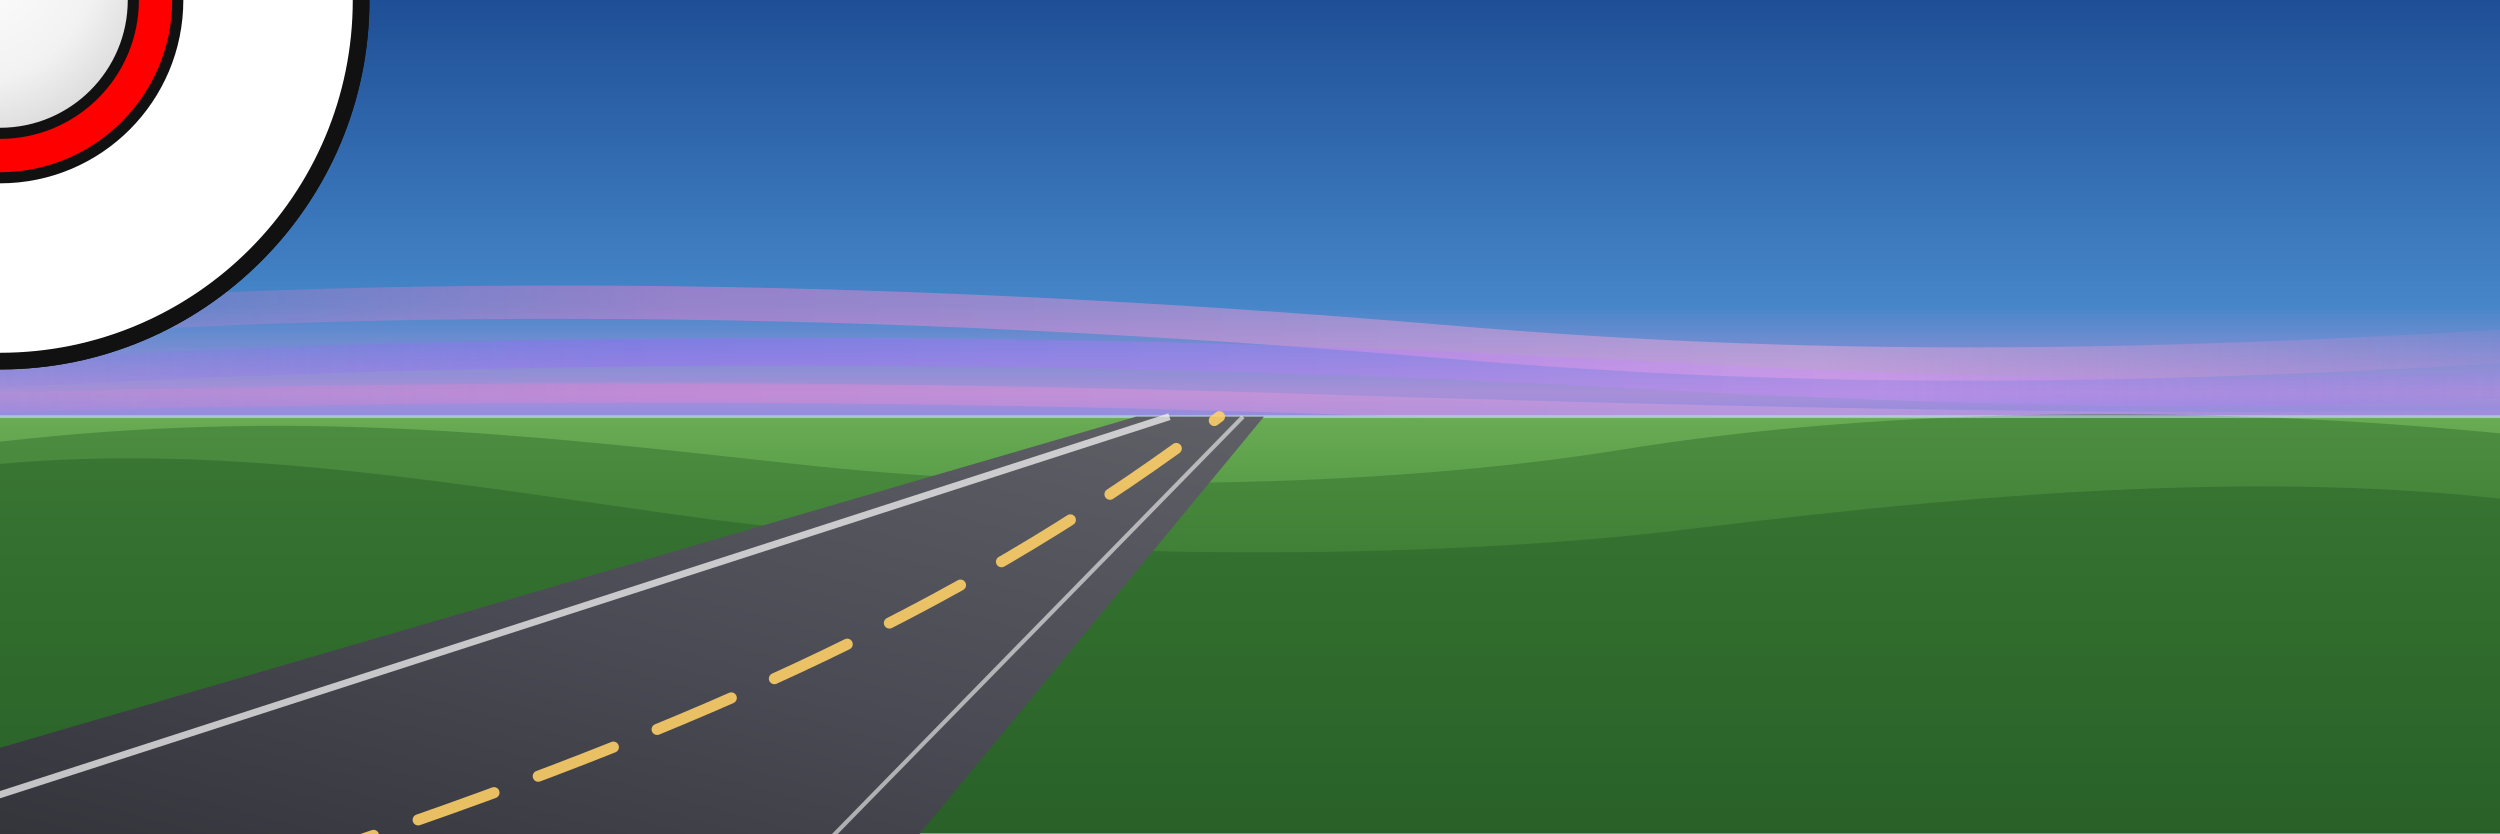
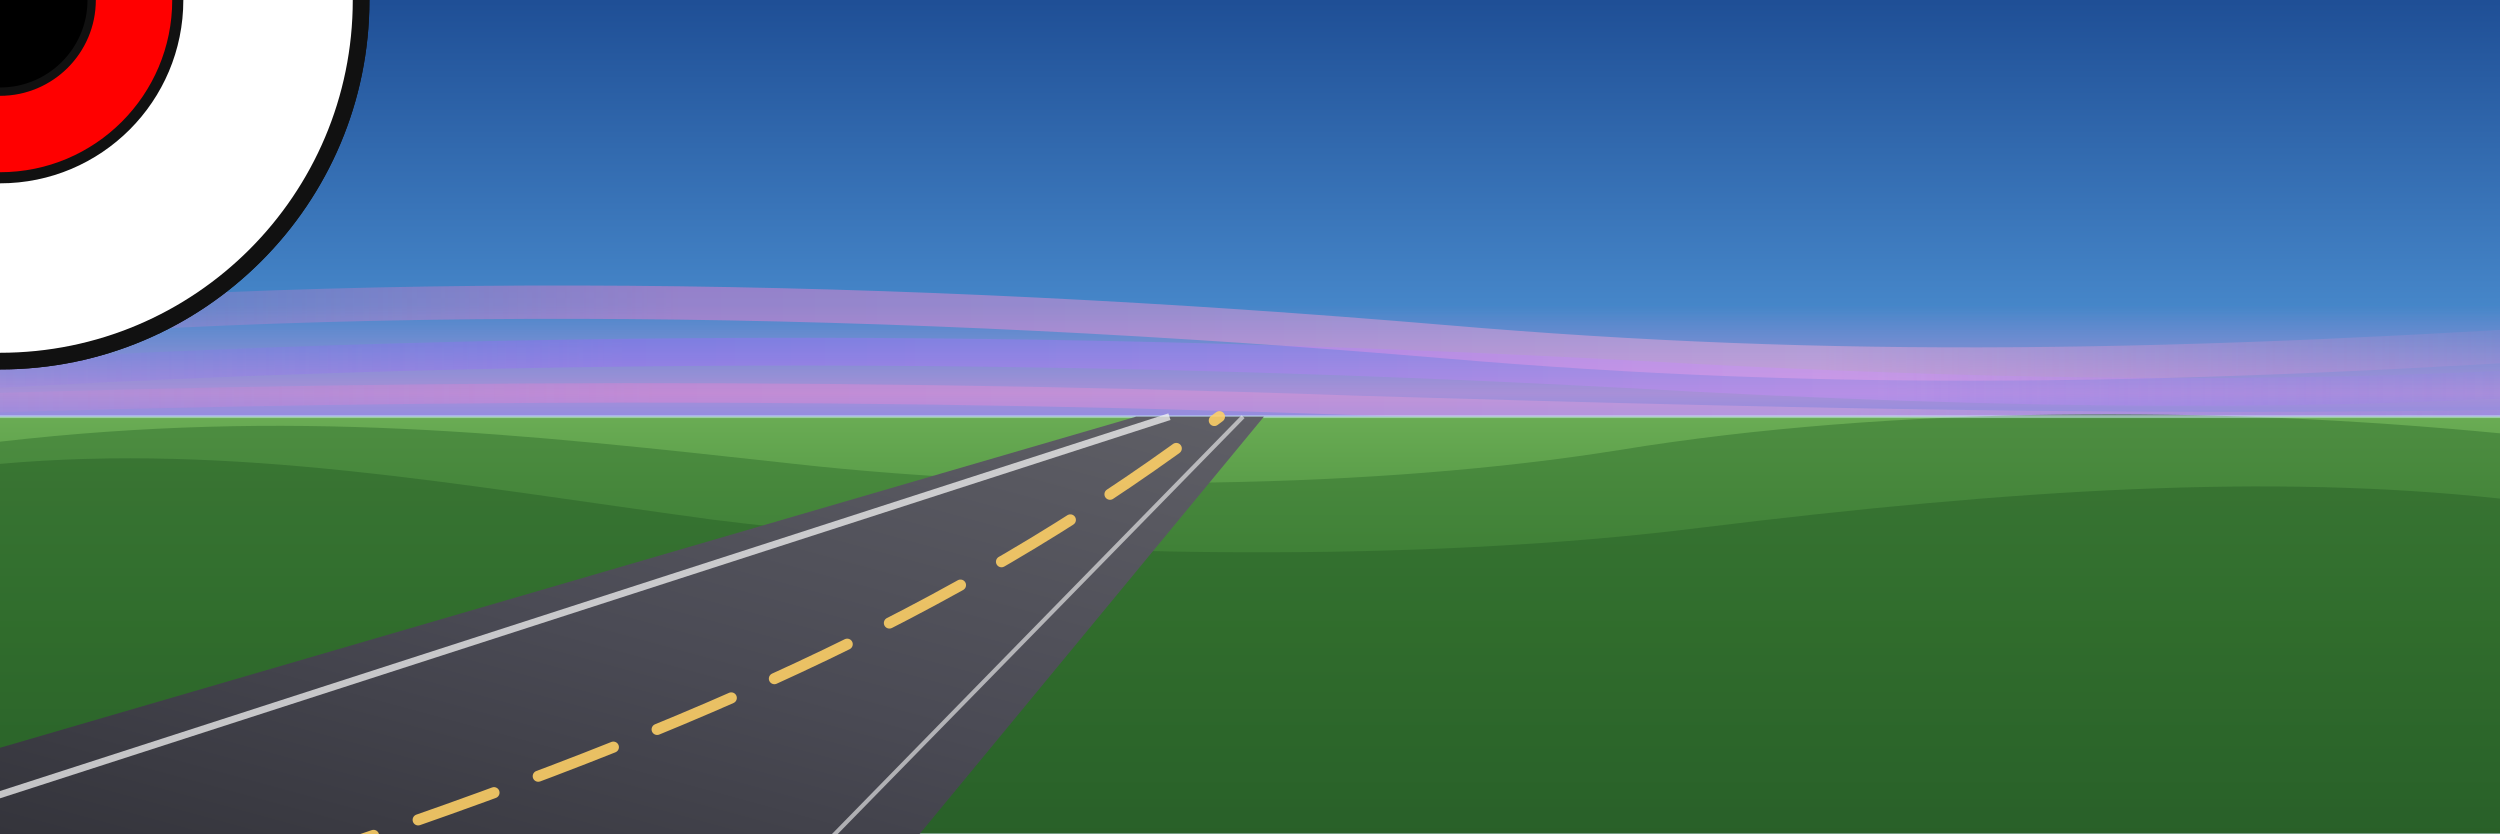
<svg xmlns="http://www.w3.org/2000/svg" viewBox="0 0 1800 600" width="1800" height="600" role="img" aria-labelledby="title desc">
  <defs>
    <linearGradient id="skyGradient" x1="0" y1="0" x2="0" y2="1">
      <stop offset="0%" stop-color="#1f4f96" />
      <stop offset="60%" stop-color="#5ea9e9" />
      <stop offset="100%" stop-color="#a3d5ff" />
    </linearGradient>
    <linearGradient id="horizonGlow" x1="0" y1="0" x2="0" y2="1">
      <stop offset="0%" stop-color="#ff8ad8" stop-opacity="0" />
      <stop offset="42%" stop-color="#ff8ad8" stop-opacity="0.5" />
      <stop offset="78%" stop-color="#9f62ff" stop-opacity="0.35" />
      <stop offset="100%" stop-color="#9f62ff" stop-opacity="0" />
    </linearGradient>
    <linearGradient id="pinkStreak" x1="0" y1="0" x2="1" y2="0">
      <stop offset="0%" stop-color="#ff7ecf" stop-opacity="0" />
      <stop offset="30%" stop-color="#ff7ecf" stop-opacity="0.7" />
      <stop offset="70%" stop-color="#ffb2dd" stop-opacity="0.7" />
      <stop offset="100%" stop-color="#ff7ecf" stop-opacity="0" />
    </linearGradient>
    <linearGradient id="purpleStreak" x1="0" y1="0" x2="1" y2="0">
      <stop offset="0%" stop-color="#8b66ff" stop-opacity="0" />
      <stop offset="28%" stop-color="#9d64ff" stop-opacity="0.65" />
      <stop offset="72%" stop-color="#d08fff" stop-opacity="0.65" />
      <stop offset="100%" stop-color="#8b66ff" stop-opacity="0" />
    </linearGradient>
    <linearGradient id="fieldGradient" x1="0" y1="0" x2="0" y2="1">
      <stop offset="0%" stop-color="#6aac54" />
      <stop offset="45%" stop-color="#3f8536" />
      <stop offset="100%" stop-color="#1d4d22" />
    </linearGradient>
    <linearGradient id="roadGradient" x1="0" y1="1" x2="1" y2="0">
      <stop offset="0%" stop-color="#2c2c32" />
      <stop offset="55%" stop-color="#4a4a54" />
      <stop offset="100%" stop-color="#5f5f66" />
    </linearGradient>
    <radialGradient id="roadEyeShade" cx="38%" cy="32%" r="72%">
      <stop offset="0%" stop-color="#ffffff" />
      <stop offset="68%" stop-color="#f2f2f2" />
      <stop offset="100%" stop-color="#dbdbdb" />
    </radialGradient>
    <g id="sunEyeArt">
      <circle cx="0" cy="0" r="260" fill="#ffffff" stroke="#111111" stroke-width="12" />
      <ellipse cx="0" cy="0" rx="128" ry="128" fill="#ff0000" stroke="#111111" stroke-width="8">
        <animate attributeName="cx" values="-24;16;8;-20;-24" dur="6.2s" repeatCount="indefinite" />
        <animate attributeName="cy" values="-14;10;2;-10;-14" dur="5.4s" repeatCount="indefinite" />
      </ellipse>
      <ellipse cx="0" cy="0" rx="66" ry="66" fill="#000000" stroke="#111111" stroke-width="6">
        <animate attributeName="cx" values="-24;16;8;-20;-24" dur="6.2s" repeatCount="indefinite" />
        <animate attributeName="cy" values="-14;10;2;-10;-14" dur="5.4s" repeatCount="indefinite" />
      </ellipse>
      <circle cx="-72" cy="-76" r="30" fill="#ffffff" fill-opacity="0.82" />
    </g>
  </defs>
  <rect x="0" y="0" width="1800" height="600" fill="url(#skyGradient)" />
  <rect x="0" y="220" width="1800" height="150" fill="url(#horizonGlow)" />
  <path d="M -120 242 C 250 205 650 213 1040 246 C 1320 270 1565 266 1920 242" fill="none" stroke="url(#pinkStreak)" stroke-width="24" stroke-linecap="round" opacity="0.62">
    <animate attributeName="opacity" values="0.4;0.72;0.48;0.4" dur="9s" repeatCount="indefinite" />
  </path>
  <path d="M -140 278 C 320 246 760 246 1220 272 C 1510 287 1710 285 1940 269" fill="none" stroke="url(#purpleStreak)" stroke-width="20" stroke-linecap="round" opacity="0.54">
    <animate attributeName="opacity" values="0.34;0.62;0.4;0.34" dur="11s" repeatCount="indefinite" />
  </path>
  <path d="M -180 296 C 180 282 560 277 980 292 C 1320 302 1620 309 1980 298" fill="none" stroke="url(#pinkStreak)" stroke-width="14" stroke-linecap="round" opacity="0.42">
    <animate attributeName="opacity" values="0.25;0.5;0.3;0.25" dur="8s" repeatCount="indefinite" />
  </path>
  <g id="sun-eye-rise-back">
-     <animate attributeName="opacity" values="1;1;0;0" keyTimes="0;0.59;0.6;1" dur="20s" repeatCount="indefinite" />
-     <animateMotion dur="20s" repeatCount="indefinite" keyPoints="0;0.34;0.47;0.63;0.8;1" keyTimes="0;0.6;0.74;0.84;0.92;1" calcMode="linear" path="M 900 560 C 900 510 900 420 900 320 C 900 248 900 185 900 110 C 842 238 722 382 560 526 C 434 618 332 692 250 760 C 160 836 10 980 -620 1220" />
+     <animate attributeName="opacity" values="1;1;0;0" keyTimes="0;0.32;0.325;1" dur="20s" repeatCount="indefinite" />
+     <animateMotion dur="20s" repeatCount="indefinite" keyPoints="0;0.34;0.47;0.63;0.8;1" keyTimes="0;0.6;0.74;0.84;0.92;1" calcMode="linear" path="M 900 560 C 900 510 900 420 900 320 C 900 248 900 185 900 140 C 842 238 722 382 560 526 C 434 618 332 692 250 760 C 160 836 10 980 -620 1220" />
    <g id="sun-eye-scale-back">
      <animateTransform attributeName="transform" type="scale" values="0.33;0.44;0.62;0.9;1.32;1.95;1.95" keyTimes="0;0.14;0.3;0.48;0.66;0.86;1" dur="20s" repeatCount="indefinite" />
      <use href="#sunEyeArt" />
    </g>
  </g>
  <rect x="0" y="300" width="1800" height="300" fill="url(#fieldGradient)" />
  <path d="M 0 318 C 210 294 372 312 572 334 C 760 355 992 352 1166 324 C 1362 292 1594 292 1800 312 L 1800 600 L 0 600 Z" fill="#387431" fill-opacity="0.55" />
  <path d="M 0 334 C 168 319 328 349 512 374 C 760 405 1034 404 1224 380 C 1452 352 1634 341 1800 359 L 1800 600 L 0 600 Z" fill="#285e28" fill-opacity="0.47" />
  <line x1="0" y1="300" x2="1800" y2="300" stroke="#d7f7ff" stroke-opacity="0.46" stroke-width="2" />
  <polygon points="-280,620 646,620 910,300 818,300" fill="url(#roadGradient)" />
  <line x1="-148" y1="620" x2="842" y2="300" stroke="#f2f2f2" stroke-width="5" stroke-opacity="0.75" />
  <line x1="582" y1="620" x2="895" y2="300" stroke="#f2f2f2" stroke-width="3" stroke-opacity="0.62" />
  <path d="M 214 620 C 516 520 706 430 878 300" fill="none" stroke="#ffd166" stroke-width="8" stroke-linecap="round" stroke-dasharray="58 34" stroke-opacity="0.88" />
-   <g id="sun-eye-rise-front">
-     <animate attributeName="opacity" values="0;0;1;1" keyTimes="0;0.59;0.6;1" dur="20s" repeatCount="indefinite" />
-     <animateMotion dur="20s" repeatCount="indefinite" keyPoints="0;0.34;0.47;0.63;0.8;1" keyTimes="0;0.6;0.74;0.84;0.92;1" calcMode="linear" path="M 900 560 C 900 510 900 420 900 320 C 900 248 900 185 900 110 C 842 238 722 382 560 526 C 434 618 332 692 250 760 C 160 836 10 980 -620 1220" />
-     <g id="sun-eye-scale-front">
-       <animateTransform attributeName="transform" type="scale" values="0.33;0.44;0.62;0.9;1.32;1.95;1.95" keyTimes="0;0.14;0.3;0.48;0.66;0.86;1" dur="20s" repeatCount="indefinite" />
-       <use href="#sunEyeArt" />
-     </g>
-   </g>
  <g id="road-eye-motion">
    <animateMotion dur="20s" repeatCount="indefinite" keyPoints="0;1;1" keyTimes="0;0.55;1" calcMode="linear" path="M -120 690 C 180 618 566 468 900 300" />
    <g id="road-eye-scale">
      <animateTransform attributeName="transform" type="scale" values="2;1.45;0.9;0.35;0.05;0" keyTimes="0;0.2;0.35;0.48;0.55;1" dur="20s" repeatCount="indefinite" />
      <animate attributeName="opacity" values="1;1;0.9;0.5;0;0" keyTimes="0;0.2;0.35;0.48;0.55;1" dur="20s" repeatCount="indefinite" />
      <circle cx="0" cy="0" r="96" fill="url(#roadEyeShade)" stroke="#111111" stroke-width="8" />
      <ellipse cx="-18" cy="-26" rx="46" ry="22" fill="#ffffff" fill-opacity="0.62" />
    </g>
  </g>
+   <g id="sun-eye-rise-front">
+     <animate attributeName="opacity" values="0;0;1;1" keyTimes="0;0.32;0.325;1" dur="20s" repeatCount="indefinite" />
+     <animateMotion dur="20s" repeatCount="indefinite" keyPoints="0;0.34;0.47;0.63;0.8;1" keyTimes="0;0.6;0.74;0.84;0.92;1" calcMode="linear" path="M 900 560 C 900 510 900 420 900 320 C 900 248 900 185 900 140 C 842 238 722 382 560 526 C 434 618 332 692 250 760 C 160 836 10 980 -620 1220" />
+     <g id="sun-eye-scale-front">
+       <animateTransform attributeName="transform" type="scale" values="0.33;0.44;0.62;0.9;1.32;1.95;1.95" keyTimes="0;0.14;0.3;0.48;0.66;0.86;1" dur="20s" repeatCount="indefinite" />
+       <use href="#sunEyeArt" />
+     </g>
+   </g>
</svg>
